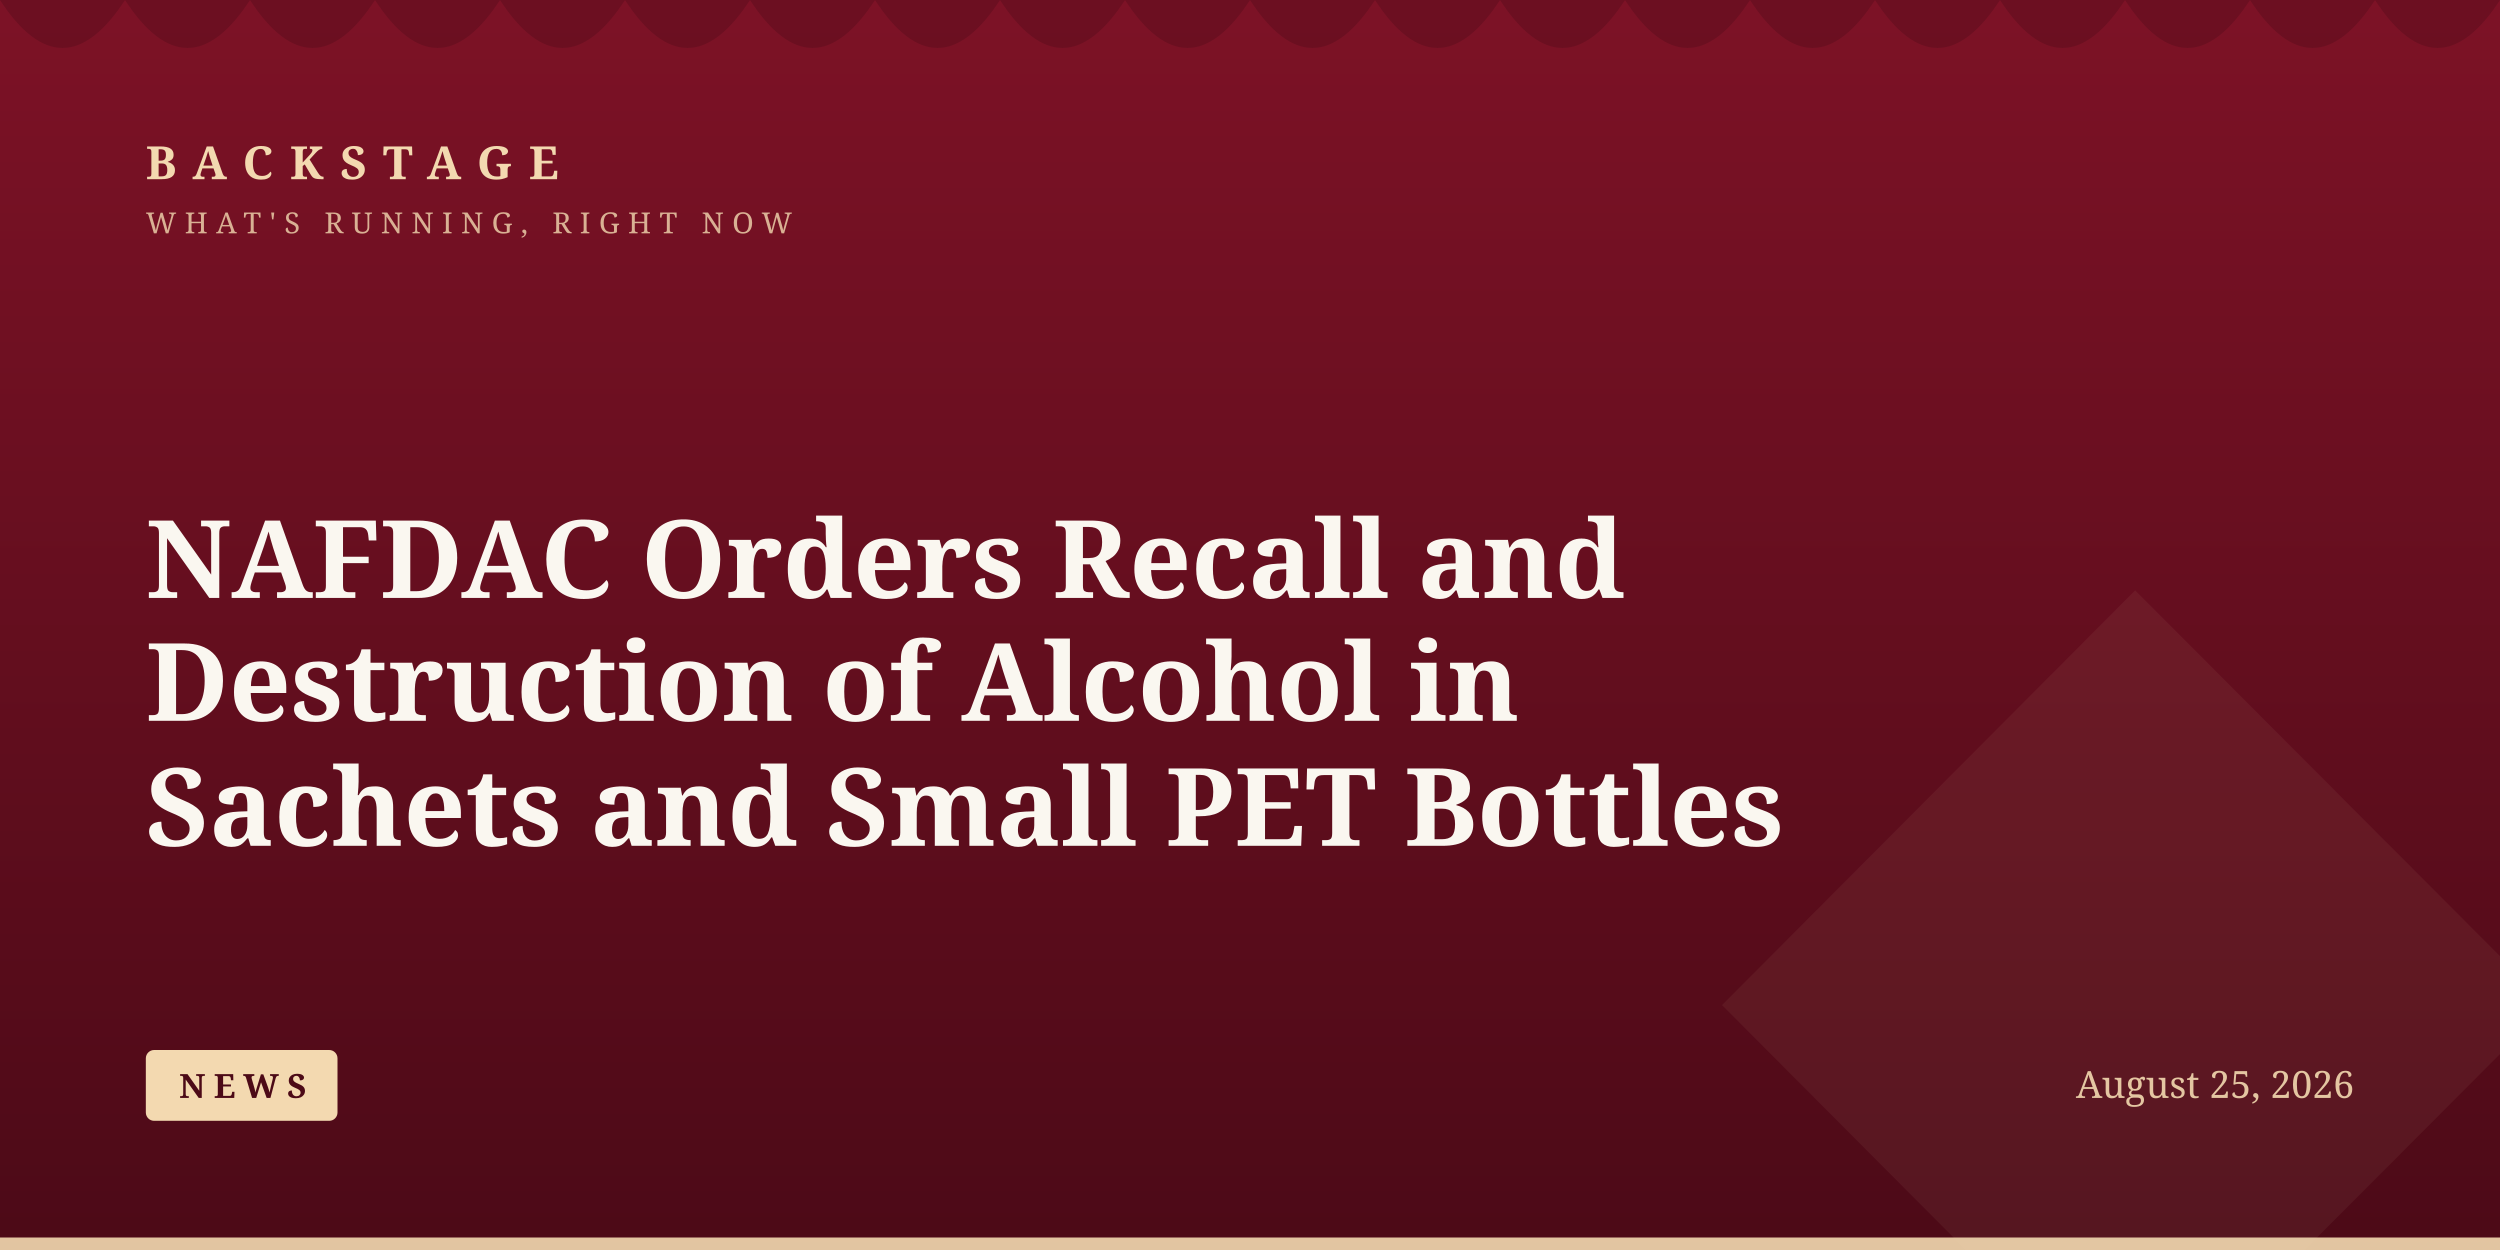
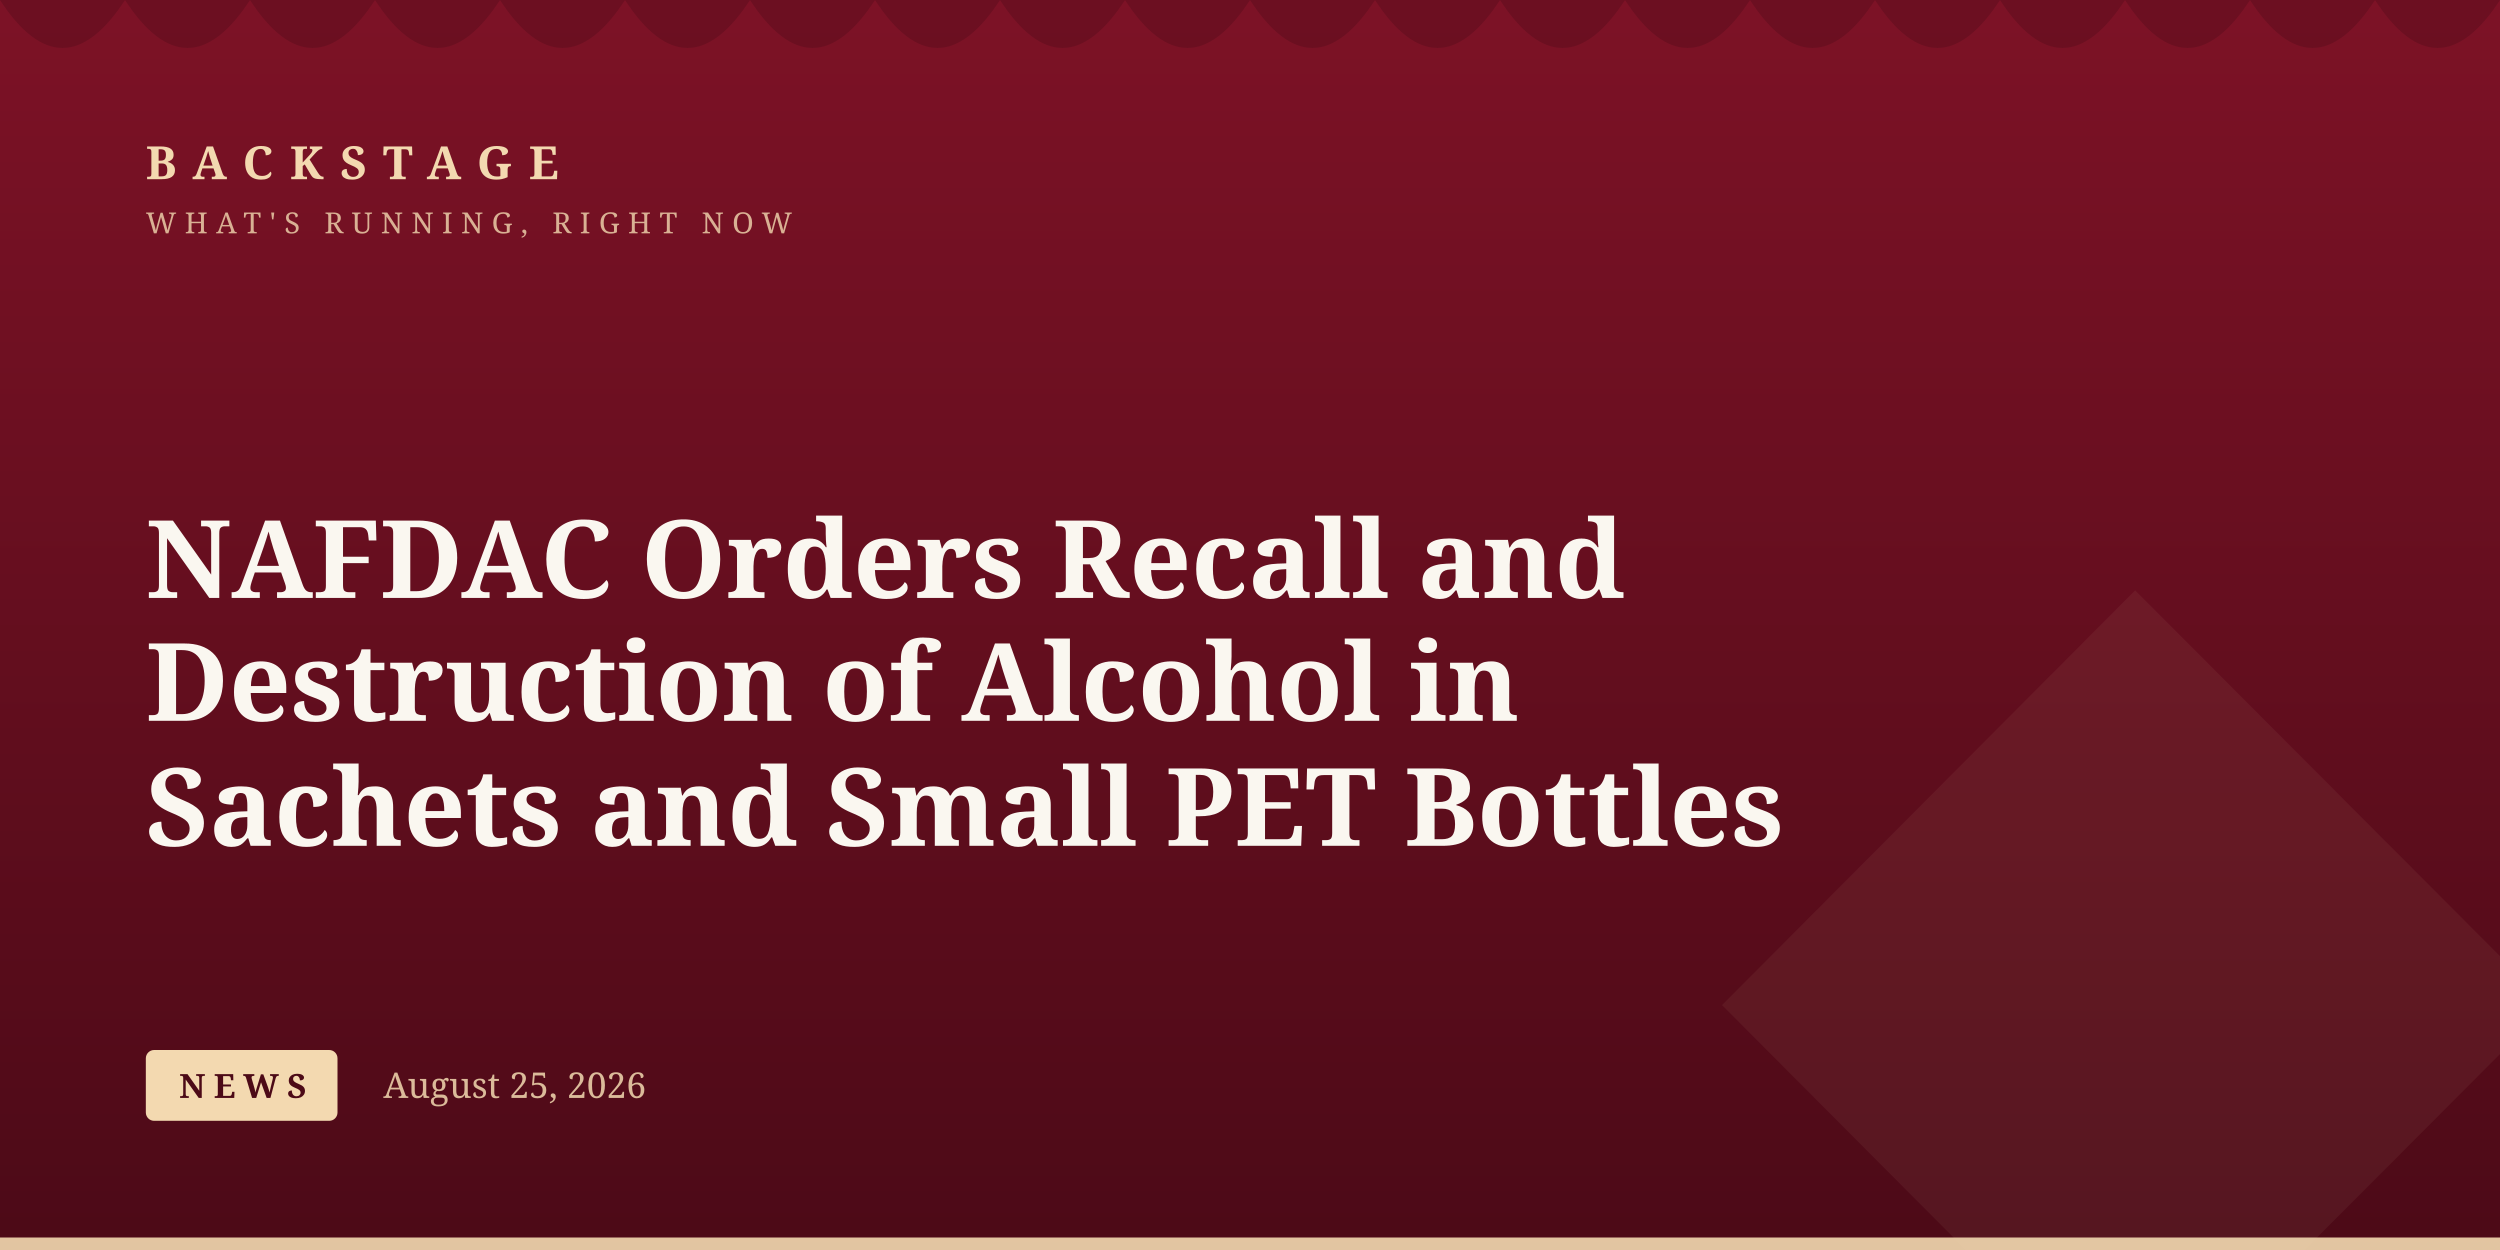
<svg xmlns="http://www.w3.org/2000/svg" viewBox="0 0 1200 600" width="1200" height="600" font-family="Georgia, 'Roboto Slab', serif">
  <defs>
    <linearGradient id="g" x1="0" y1="0" x2="0" y2="1">
      <stop offset="0" stop-color="#7D1226" />
      <stop offset="1" stop-color="#4c0a17" />
    </linearGradient>
  </defs>
  <rect width="1200" height="600" fill="url(#g)" />
  <path d="M 0 0 Q 30 46 60 0 Z" fill="#4c0a17" opacity="0.35" />
  <path d="M 60 0 Q 90 46 120 0 Z" fill="#4c0a17" opacity="0.35" />
  <path d="M 120 0 Q 150 46 180 0 Z" fill="#4c0a17" opacity="0.35" />
  <path d="M 180 0 Q 210 46 240 0 Z" fill="#4c0a17" opacity="0.35" />
  <path d="M 240 0 Q 270 46 300 0 Z" fill="#4c0a17" opacity="0.35" />
  <path d="M 300 0 Q 330 46 360 0 Z" fill="#4c0a17" opacity="0.35" />
  <path d="M 360 0 Q 390 46 420 0 Z" fill="#4c0a17" opacity="0.35" />
  <path d="M 420 0 Q 450 46 480 0 Z" fill="#4c0a17" opacity="0.35" />
  <path d="M 480 0 Q 510 46 540 0 Z" fill="#4c0a17" opacity="0.35" />
  <path d="M 540 0 Q 570 46 600 0 Z" fill="#4c0a17" opacity="0.35" />
  <path d="M 600 0 Q 630 46 660 0 Z" fill="#4c0a17" opacity="0.35" />
  <path d="M 660 0 Q 690 46 720 0 Z" fill="#4c0a17" opacity="0.35" />
  <path d="M 720 0 Q 750 46 780 0 Z" fill="#4c0a17" opacity="0.35" />
  <path d="M 780 0 Q 810 46 840 0 Z" fill="#4c0a17" opacity="0.35" />
  <path d="M 840 0 Q 870 46 900 0 Z" fill="#4c0a17" opacity="0.35" />
  <path d="M 900 0 Q 930 46 960 0 Z" fill="#4c0a17" opacity="0.35" />
  <path d="M 960 0 Q 990 46 1020 0 Z" fill="#4c0a17" opacity="0.35" />
  <path d="M 1020 0 Q 1050 46 1080 0 Z" fill="#4c0a17" opacity="0.35" />
  <path d="M 1080 0 Q 1110 46 1140 0 Z" fill="#4c0a17" opacity="0.35" />
  <path d="M 1140 0 Q 1170 46 1200 0 Z" fill="#4c0a17" opacity="0.35" />
  <text x="1025" y="470" font-size="520" fill="#f3d9b0" opacity="0.06" text-anchor="middle" dominant-baseline="middle">◆</text>
  <text x="70" y="86" font-size="22" letter-spacing="8" fill="#f3d9b0" font-weight="bold">BACKSTAGE</text>
  <text x="70" y="112" font-size="14" letter-spacing="4" fill="#f3d9b0" opacity="0.8">WHAT'S RUNNING, RIGHT NOW</text>
  <text font-size="52" font-weight="bold" fill="#faf7f0">
    <tspan x="70" y="287">NAFDAC Orders Recall and</tspan>
    <tspan x="70" y="346">Destruction of Alcohol in</tspan>
    <tspan x="70" y="406">Sachets and Small PET Bottles</tspan>
  </text>
  <rect x="70" y="504" width="92" height="34" rx="4" fill="#f3d9b0" />
  <text x="86" y="527" font-size="16" letter-spacing="4" fill="#4c0a17" font-weight="bold">NEWS</text>
-   <text x="1130" y="527" font-size="18" fill="#f3d9b0" text-anchor="end" opacity="0.9">August 25, 2026</text>
+   <text x="184" y="527" font-size="17" fill="#f3d9b0" opacity="0.85">August 25, 2026</text>
  <rect x="0" y="594" width="1200" height="6" fill="#f3d9b0" opacity="0.9" />
</svg>
